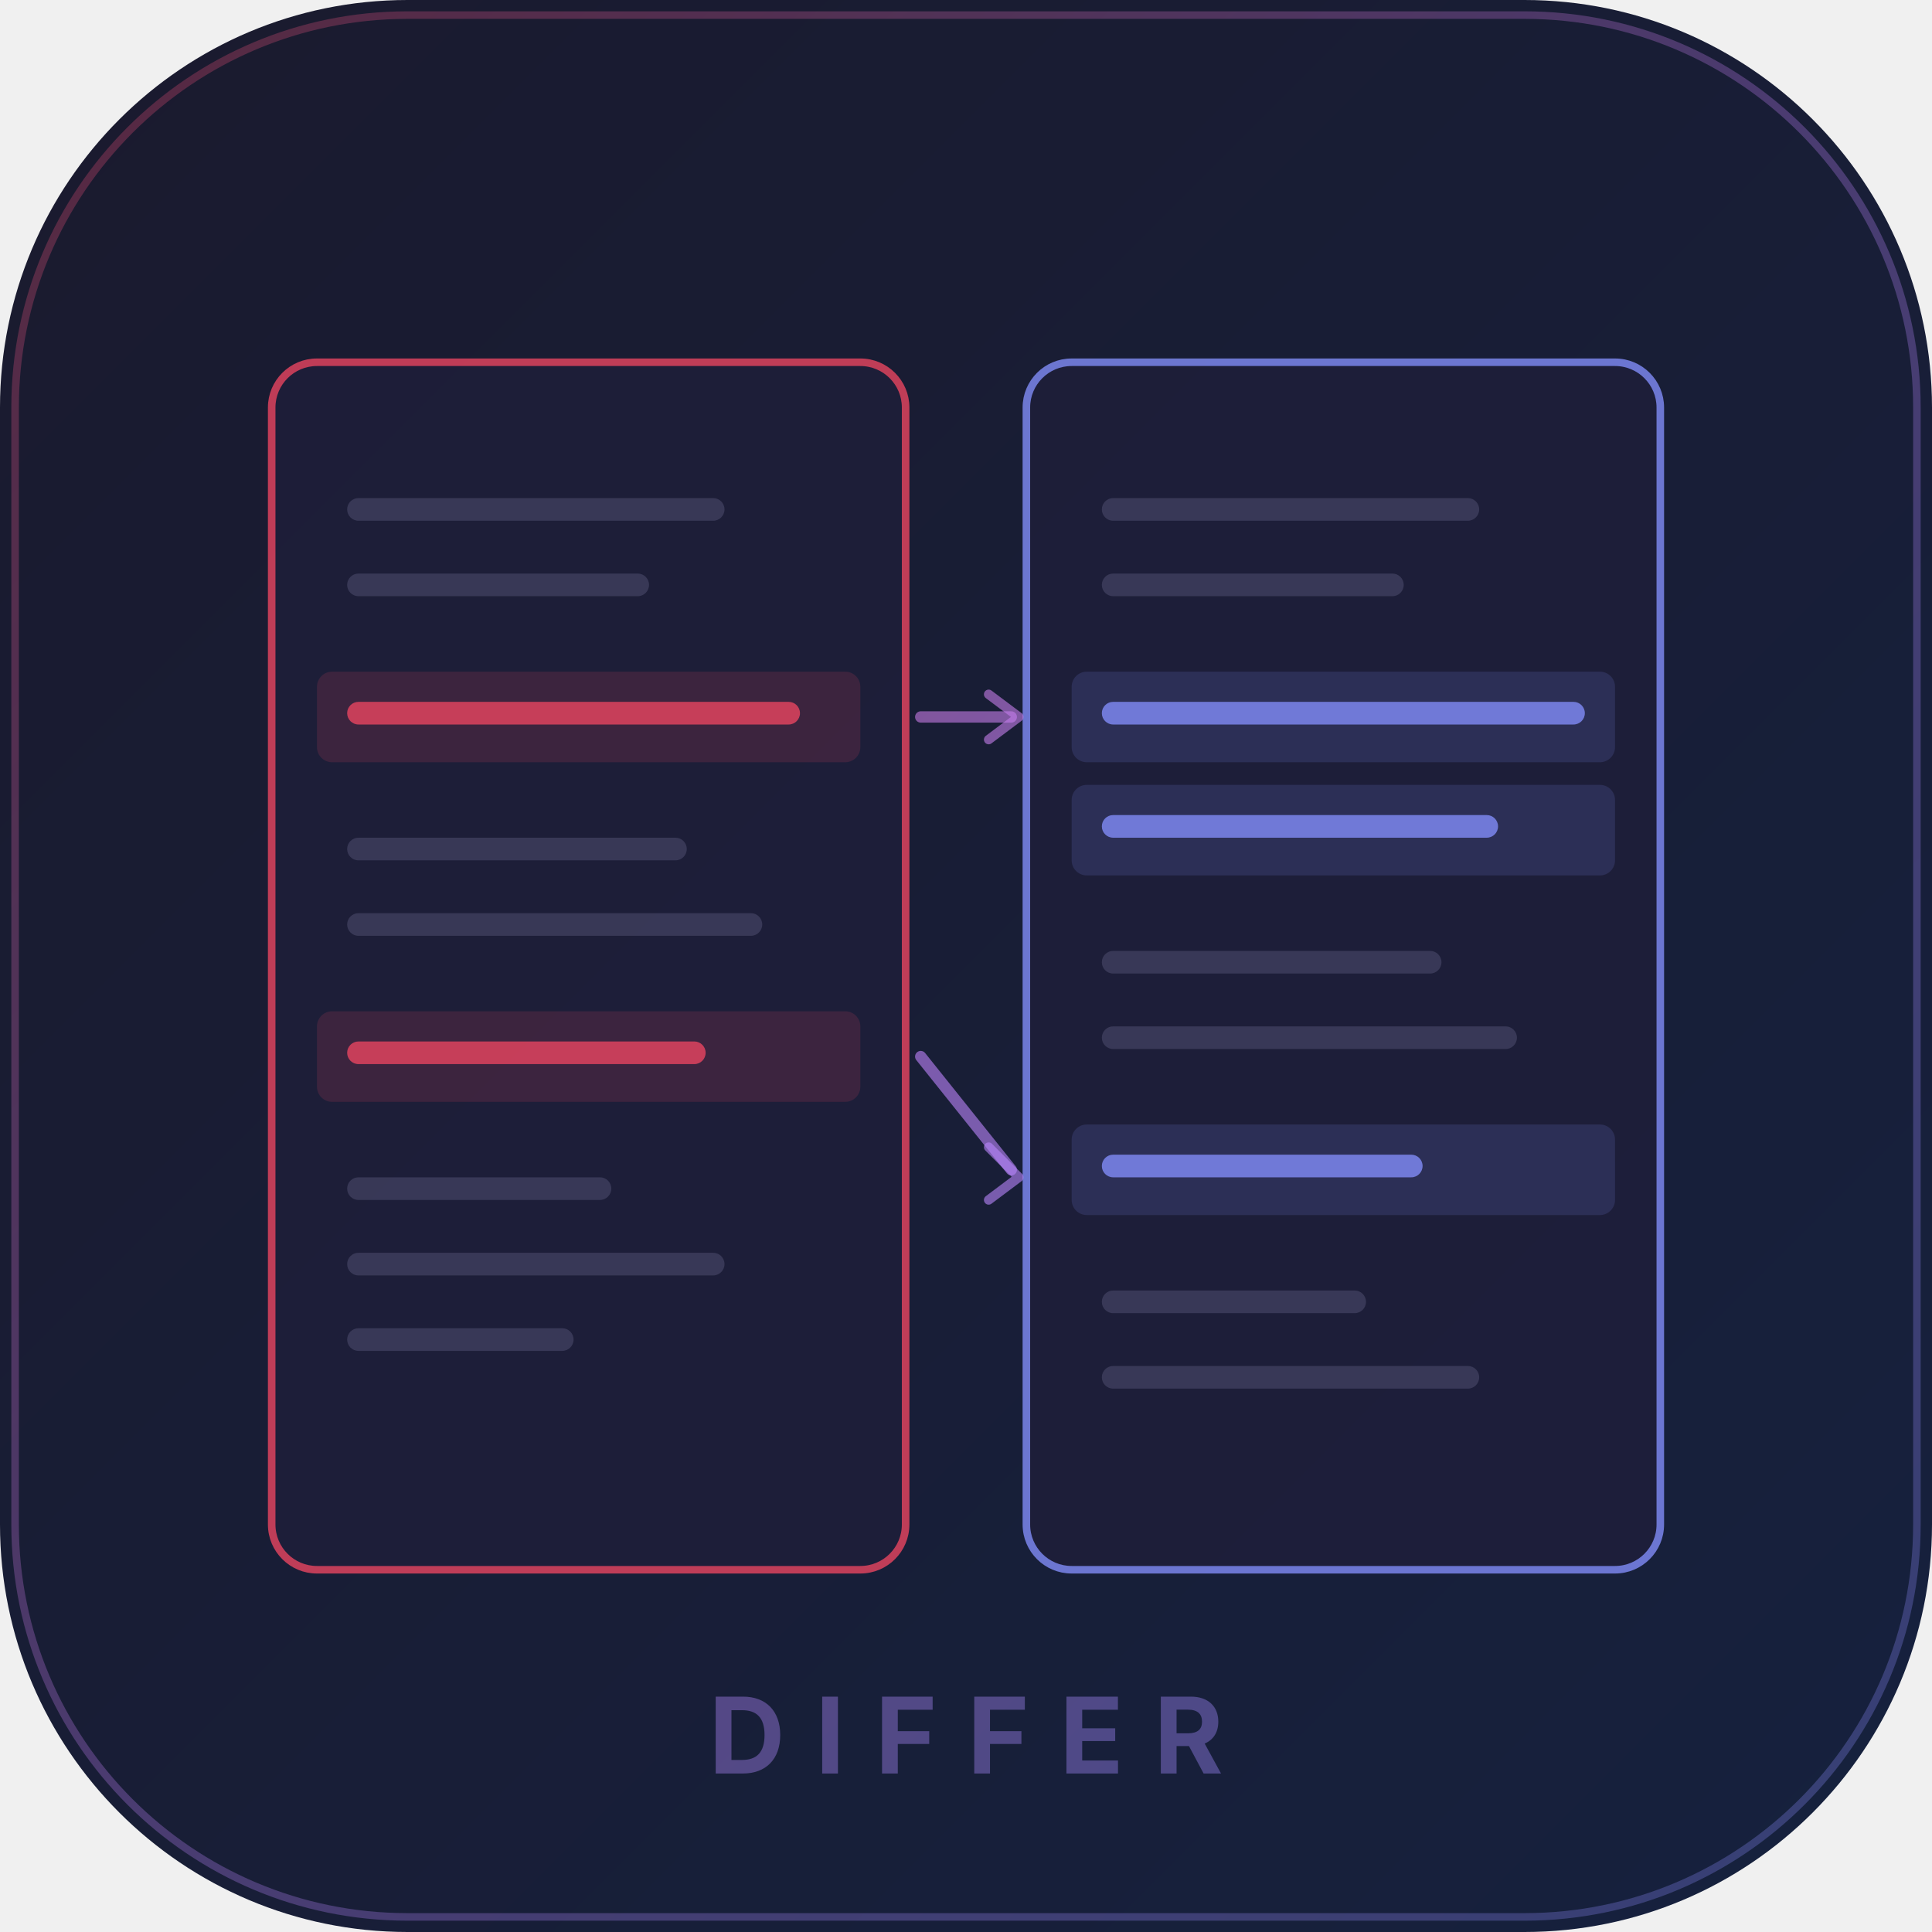
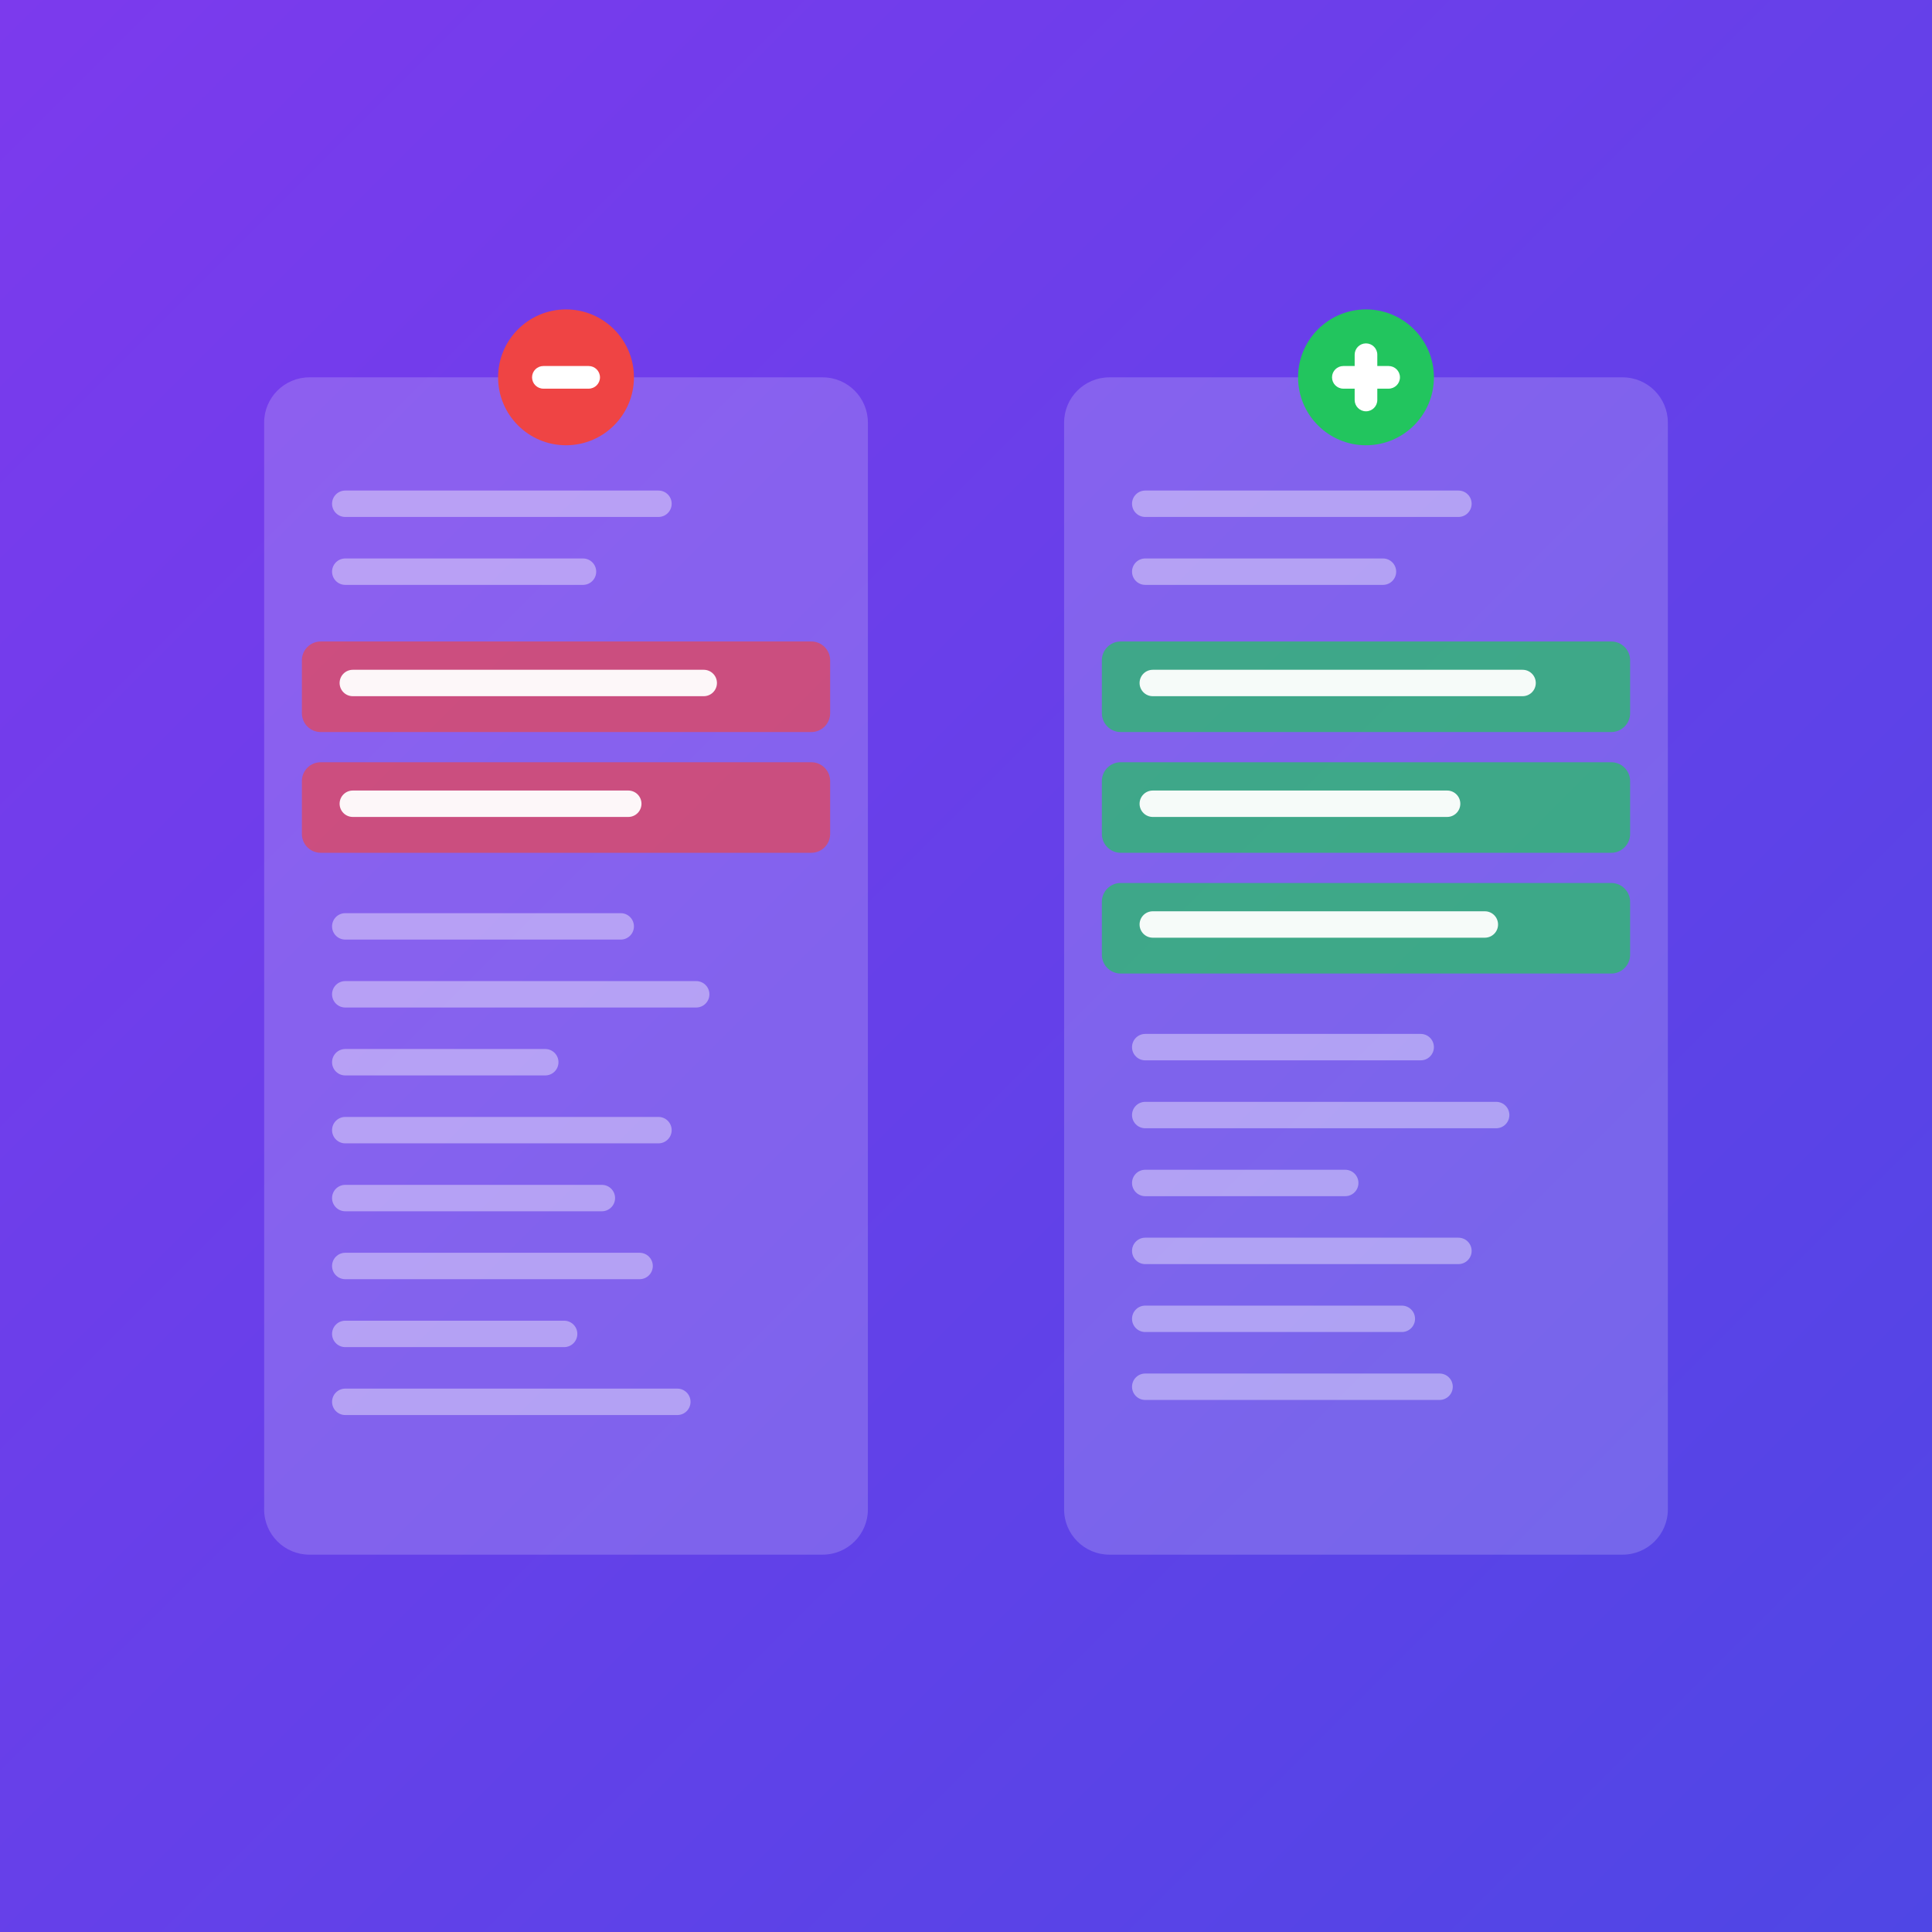
- <svg xmlns="http://www.w3.org/2000/svg" viewBox="0 0 512 512" fill="none">
+ <svg xmlns="http://www.w3.org/2000/svg" viewBox="0 0 1024 1024" fill="none">
  <defs>
-     <linearGradient id="bg" x1="0" y1="0" x2="512" y2="512" gradientUnits="userSpaceOnUse">
-       <stop offset="0%" stop-color="#1a1a2e" />
-       <stop offset="100%" stop-color="#16213e" />
-     </linearGradient>
-     <linearGradient id="accent" x1="0" y1="0" x2="512" y2="512" gradientUnits="userSpaceOnUse">
-       <stop offset="0%" stop-color="#e94560" />
-       <stop offset="50%" stop-color="#c084fc" />
-       <stop offset="100%" stop-color="#818cf8" />
+     <linearGradient id="bg" x1="0" y1="0" x2="1024" y2="1024" gradientUnits="userSpaceOnUse">
+       <stop offset="0%" stop-color="#7c3aed" />
+       <stop offset="100%" stop-color="#4f46e5" />
    </linearGradient>
  </defs>
-   <rect width="512" height="512" rx="108" fill="url(#bg)" />
-   <rect x="4" y="4" width="504" height="504" rx="104" fill="none" stroke="url(#accent)" stroke-width="2" opacity="0.3" />
-   <rect x="72" y="96" width="168" height="320" rx="12" fill="#1e1e3a" stroke="#e94560" stroke-width="2" opacity="0.8" />
-   <rect x="272" y="96" width="168" height="320" rx="12" fill="#1e1e3a" stroke="#818cf8" stroke-width="2" opacity="0.8" />
-   <rect x="92" y="132" width="100" height="6" rx="3" fill="#4a4a6a" opacity="0.6" />
-   <rect x="92" y="152" width="80" height="6" rx="3" fill="#4a4a6a" opacity="0.6" />
-   <rect x="84" y="178" width="144" height="24" rx="4" fill="#e94560" opacity="0.15" />
-   <rect x="92" y="186" width="120" height="6" rx="3" fill="#e94560" opacity="0.8" />
-   <rect x="92" y="222" width="90" height="6" rx="3" fill="#4a4a6a" opacity="0.6" />
-   <rect x="92" y="242" width="110" height="6" rx="3" fill="#4a4a6a" opacity="0.6" />
-   <rect x="84" y="268" width="144" height="24" rx="4" fill="#e94560" opacity="0.15" />
-   <rect x="92" y="276" width="95" height="6" rx="3" fill="#e94560" opacity="0.8" />
-   <rect x="92" y="312" width="70" height="6" rx="3" fill="#4a4a6a" opacity="0.6" />
-   <rect x="92" y="332" width="100" height="6" rx="3" fill="#4a4a6a" opacity="0.6" />
-   <rect x="92" y="352" width="60" height="6" rx="3" fill="#4a4a6a" opacity="0.6" />
-   <rect x="292" y="132" width="100" height="6" rx="3" fill="#4a4a6a" opacity="0.6" />
-   <rect x="292" y="152" width="80" height="6" rx="3" fill="#4a4a6a" opacity="0.6" />
-   <rect x="284" y="178" width="144" height="24" rx="4" fill="#818cf8" opacity="0.15" />
-   <rect x="292" y="186" width="128" height="6" rx="3" fill="#818cf8" opacity="0.8" />
-   <rect x="284" y="208" width="144" height="24" rx="4" fill="#818cf8" opacity="0.15" />
-   <rect x="292" y="216" width="105" height="6" rx="3" fill="#818cf8" opacity="0.8" />
-   <rect x="292" y="252" width="90" height="6" rx="3" fill="#4a4a6a" opacity="0.6" />
-   <rect x="292" y="272" width="110" height="6" rx="3" fill="#4a4a6a" opacity="0.6" />
-   <rect x="284" y="298" width="144" height="24" rx="4" fill="#818cf8" opacity="0.15" />
-   <rect x="292" y="306" width="85" height="6" rx="3" fill="#818cf8" opacity="0.8" />
-   <rect x="292" y="342" width="70" height="6" rx="3" fill="#4a4a6a" opacity="0.6" />
-   <rect x="292" y="362" width="100" height="6" rx="3" fill="#4a4a6a" opacity="0.6" />
-   <path d="M244 190 L268 190" stroke="url(#accent)" stroke-width="3" stroke-linecap="round" opacity="0.6" />
-   <path d="M262 184 L270 190 L262 196" stroke="url(#accent)" stroke-width="2.5" stroke-linecap="round" stroke-linejoin="round" fill="none" opacity="0.6" />
-   <path d="M244 280 L268 310" stroke="url(#accent)" stroke-width="3" stroke-linecap="round" opacity="0.6" />
-   <path d="M262 304 L270 312 L262 318" stroke="url(#accent)" stroke-width="2.5" stroke-linecap="round" stroke-linejoin="round" fill="none" opacity="0.6" />
-   <text x="256" y="470" text-anchor="middle" font-family="system-ui, -apple-system, sans-serif" font-size="28" font-weight="700" fill="url(#accent)" opacity="0.4" letter-spacing="8">DIFFER</text>
+   <rect width="1024" height="1024" fill="url(#bg)" />
+   <rect x="140" y="200" width="320" height="624" rx="24" fill="white" opacity="0.18" />
+   <rect x="564" y="200" width="320" height="624" rx="24" fill="white" opacity="0.18" />
+   <rect x="176" y="260" width="180" height="14" rx="7" fill="white" opacity="0.4" />
+   <rect x="176" y="296" width="140" height="14" rx="7" fill="white" opacity="0.4" />
+   <rect x="160" y="340" width="280" height="48" rx="10" fill="#ef4444" opacity="0.65" />
+   <rect x="180" y="355" width="200" height="14" rx="7" fill="white" opacity="0.95" />
+   <rect x="160" y="404" width="280" height="48" rx="10" fill="#ef4444" opacity="0.65" />
+   <rect x="180" y="419" width="160" height="14" rx="7" fill="white" opacity="0.95" />
+   <rect x="176" y="484" width="160" height="14" rx="7" fill="white" opacity="0.4" />
+   <rect x="176" y="520" width="200" height="14" rx="7" fill="white" opacity="0.4" />
+   <rect x="176" y="556" width="120" height="14" rx="7" fill="white" opacity="0.4" />
+   <rect x="176" y="592" width="180" height="14" rx="7" fill="white" opacity="0.4" />
+   <rect x="176" y="628" width="150" height="14" rx="7" fill="white" opacity="0.4" />
+   <rect x="176" y="664" width="170" height="14" rx="7" fill="white" opacity="0.4" />
+   <rect x="176" y="700" width="130" height="14" rx="7" fill="white" opacity="0.4" />
+   <rect x="176" y="736" width="190" height="14" rx="7" fill="white" opacity="0.4" />
+   <rect x="600" y="260" width="180" height="14" rx="7" fill="white" opacity="0.4" />
+   <rect x="600" y="296" width="140" height="14" rx="7" fill="white" opacity="0.4" />
+   <rect x="584" y="340" width="280" height="48" rx="10" fill="#22c55e" opacity="0.7" />
+   <rect x="604" y="355" width="210" height="14" rx="7" fill="white" opacity="0.95" />
+   <rect x="584" y="404" width="280" height="48" rx="10" fill="#22c55e" opacity="0.7" />
+   <rect x="604" y="419" width="170" height="14" rx="7" fill="white" opacity="0.95" />
+   <rect x="584" y="468" width="280" height="48" rx="10" fill="#22c55e" opacity="0.7" />
+   <rect x="604" y="483" width="190" height="14" rx="7" fill="white" opacity="0.95" />
+   <rect x="600" y="548" width="160" height="14" rx="7" fill="white" opacity="0.4" />
+   <rect x="600" y="584" width="200" height="14" rx="7" fill="white" opacity="0.4" />
+   <rect x="600" y="620" width="120" height="14" rx="7" fill="white" opacity="0.4" />
+   <rect x="600" y="656" width="180" height="14" rx="7" fill="white" opacity="0.4" />
+   <rect x="600" y="692" width="150" height="14" rx="7" fill="white" opacity="0.4" />
+   <rect x="600" y="728" width="170" height="14" rx="7" fill="white" opacity="0.4" />
+   <circle cx="300" cy="200" r="36" fill="#ef4444" />
+   <rect x="282" y="194" width="36" height="12" rx="6" fill="white" />
+   <circle cx="724" cy="200" r="36" fill="#22c55e" />
+   <rect x="706" y="194" width="36" height="12" rx="6" fill="white" />
+   <rect x="718" y="182" width="12" height="36" rx="6" fill="white" />
</svg>
